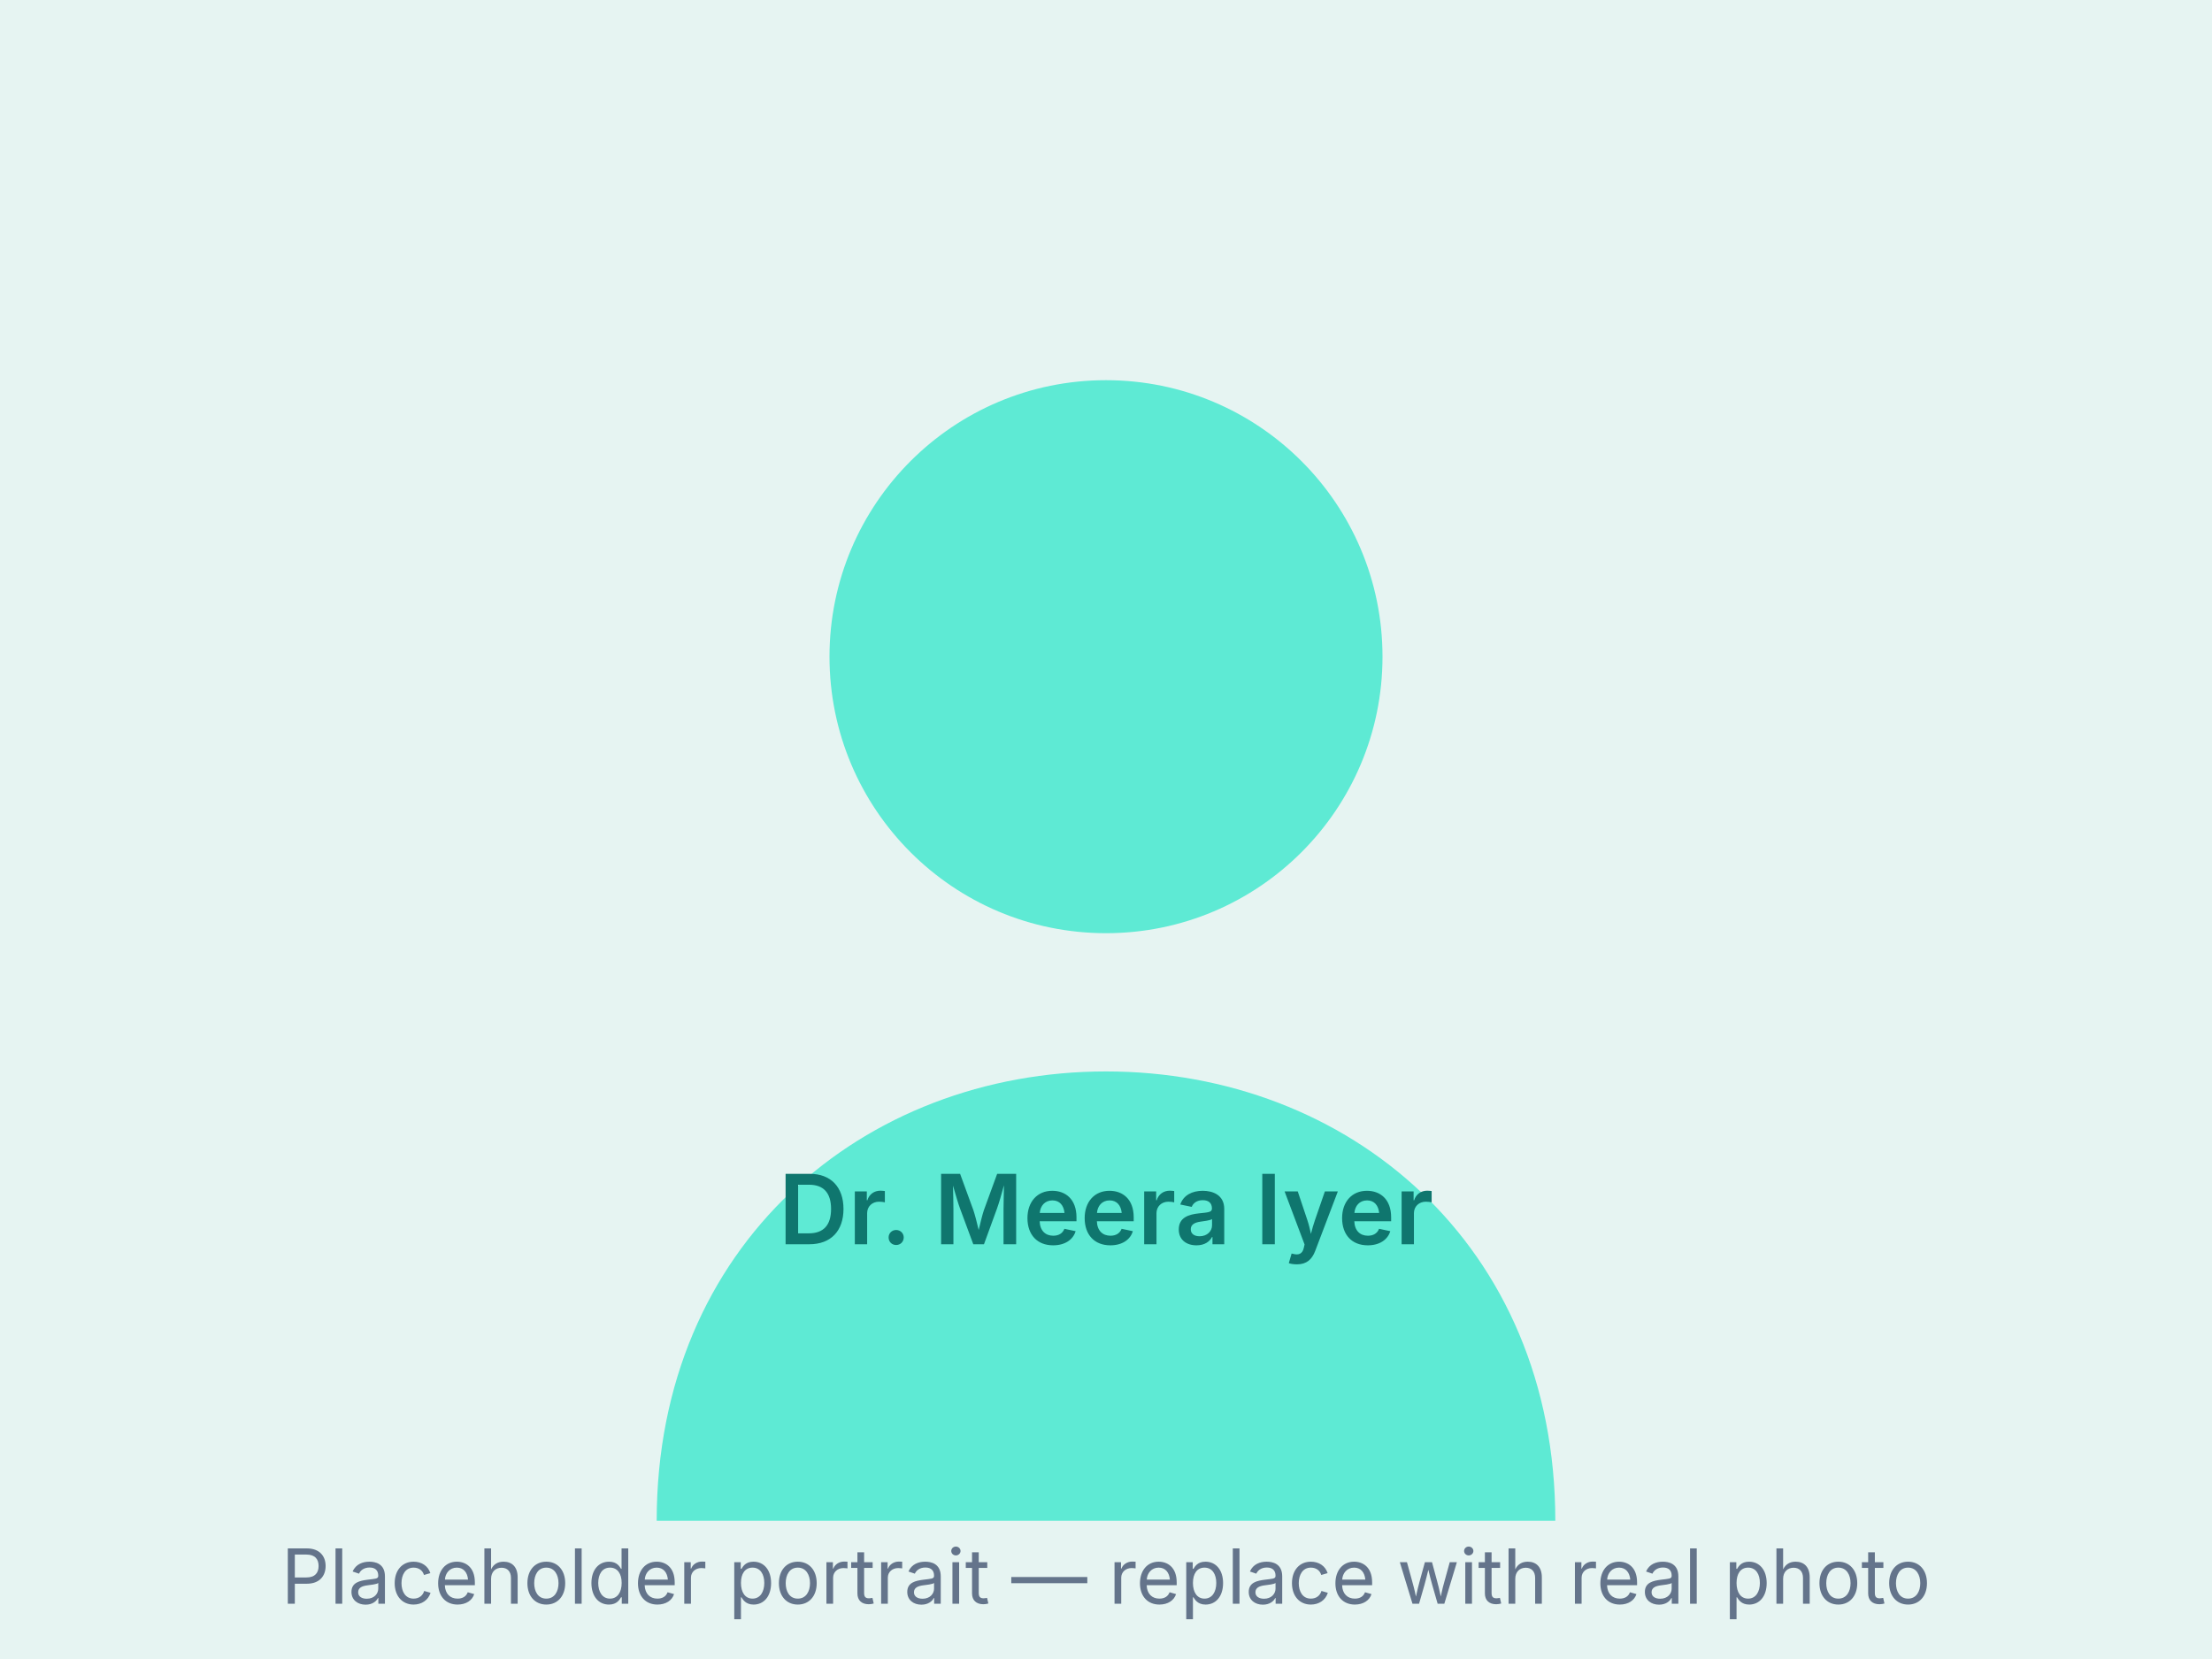
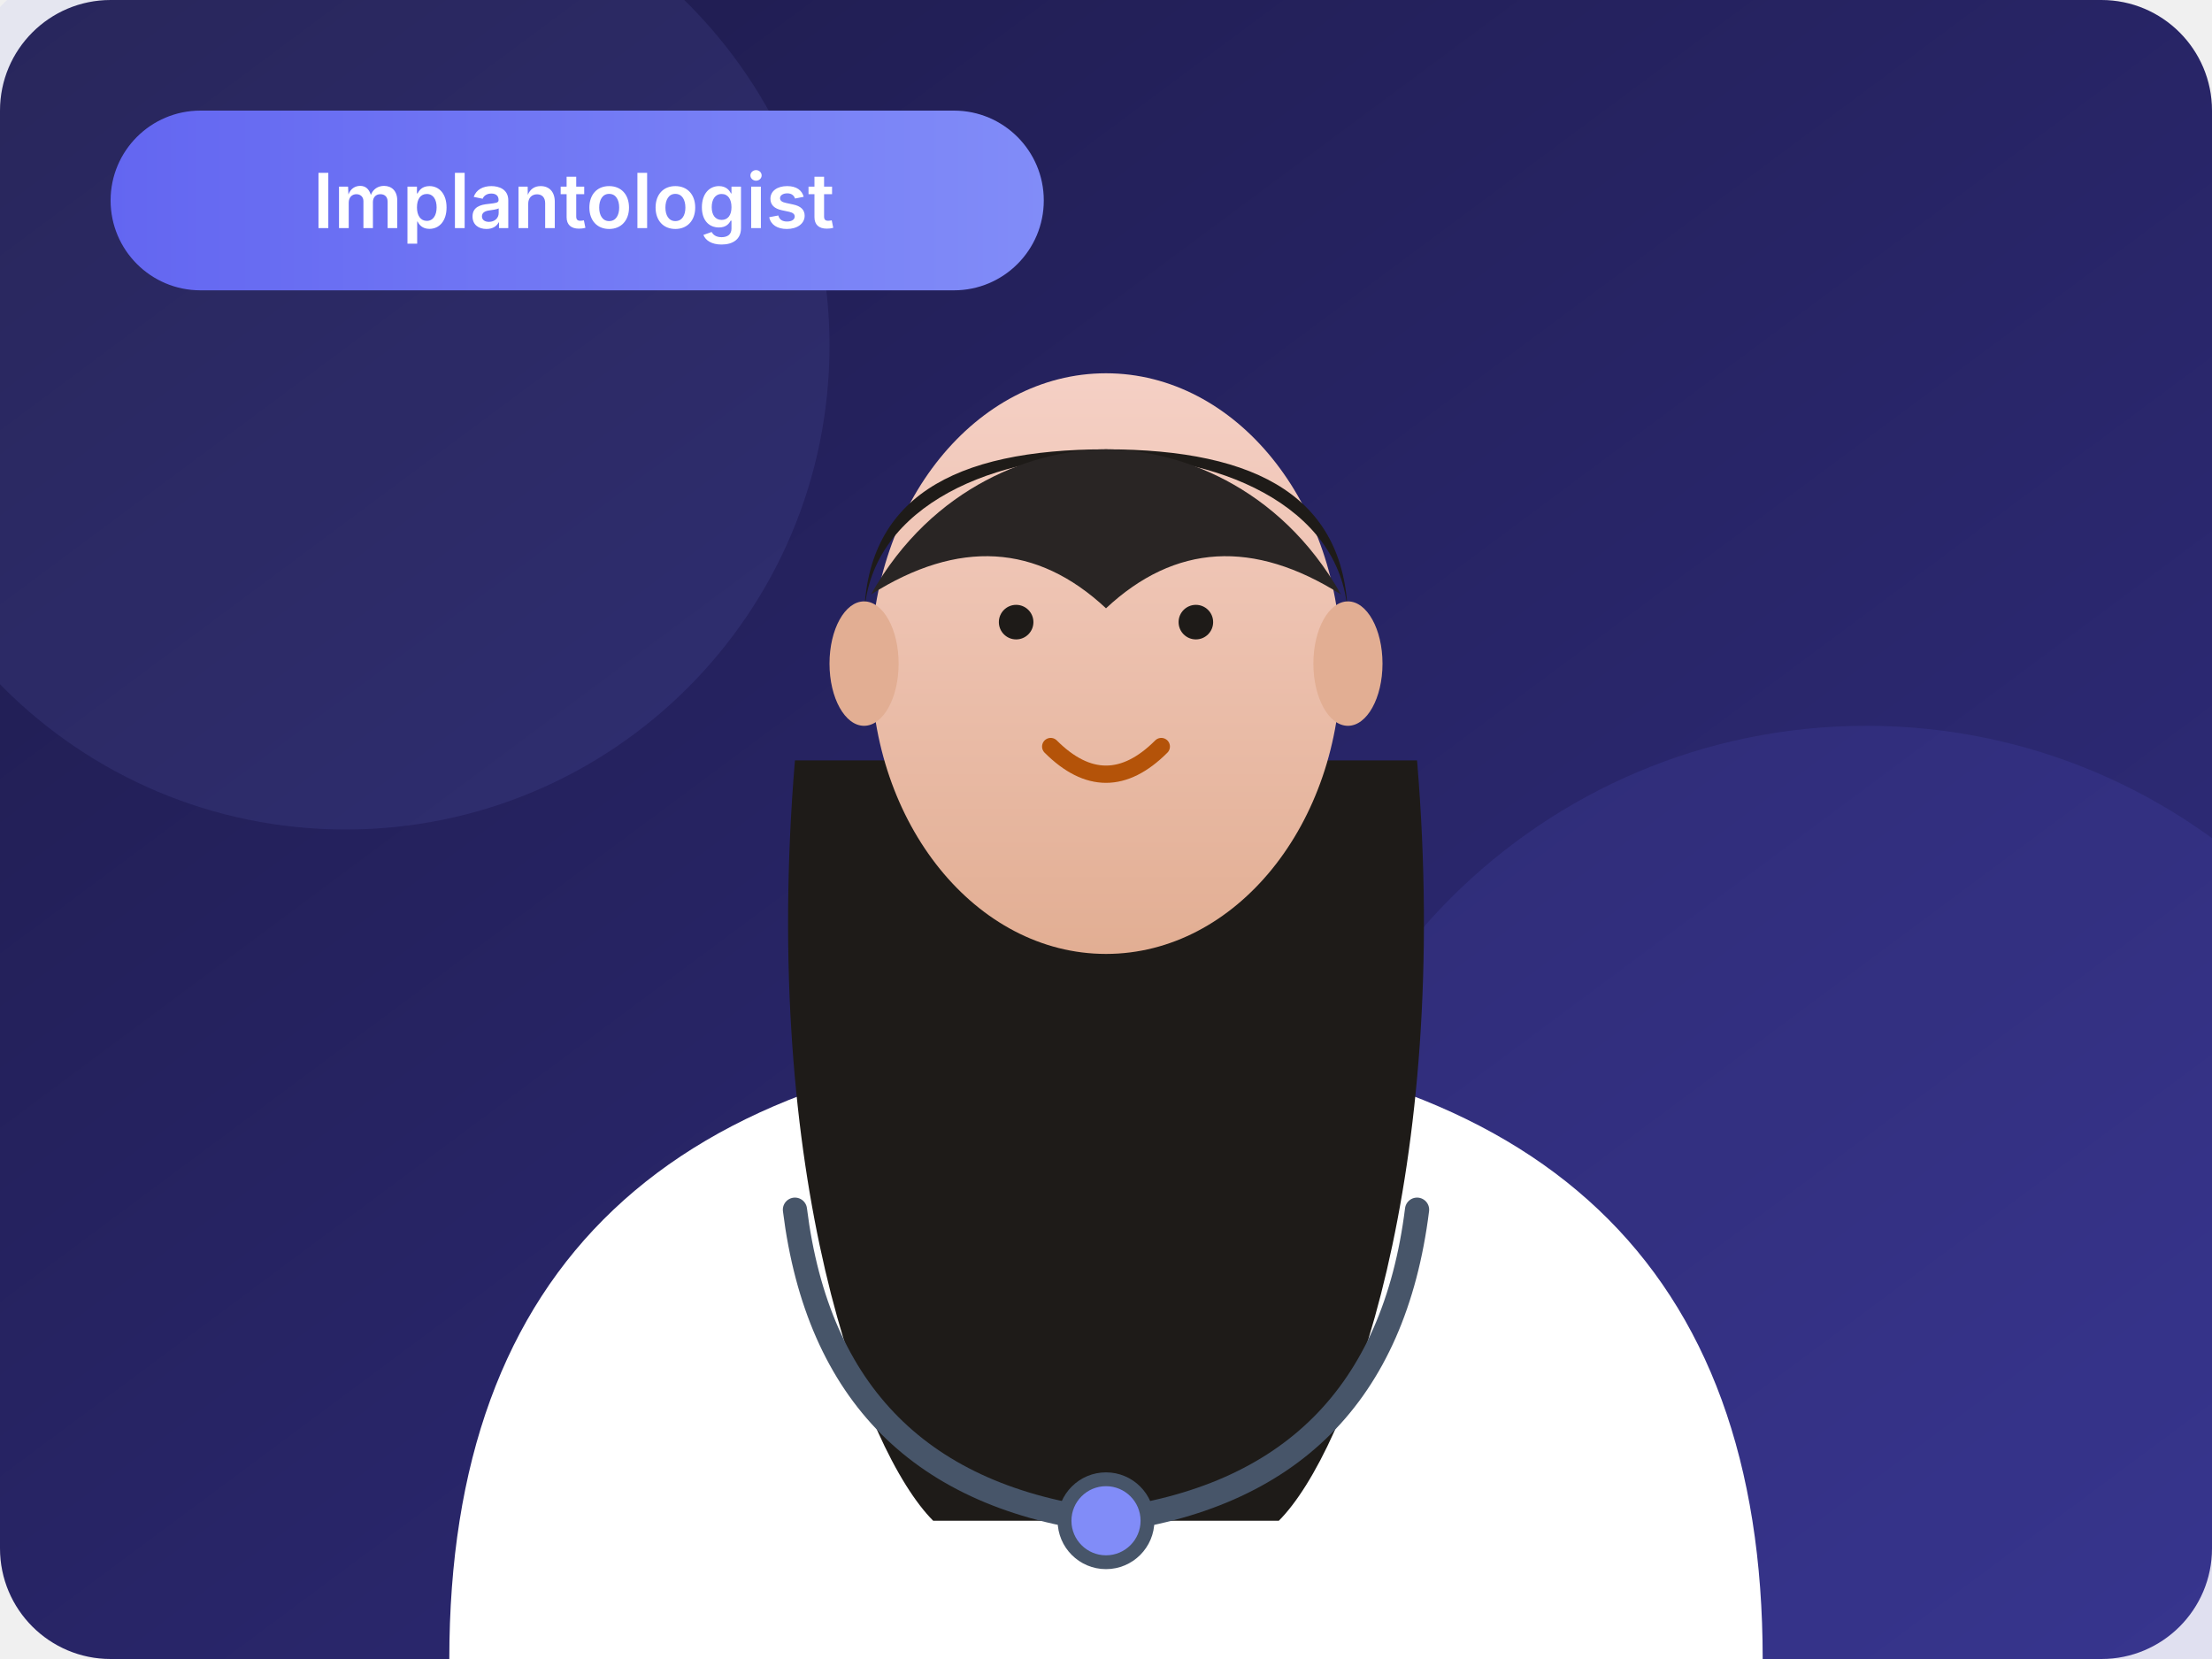
- <svg xmlns="http://www.w3.org/2000/svg" viewBox="0 0 320 240" width="320" height="240" role="img" aria-label="Placeholder doctor portrait — Dr. Meera Iyer">
-   <rect width="320" height="240" fill="#E6F4F2" />
-   <circle cx="160" cy="95" r="40" fill="#5EEAD4" />
-   <path d="M95 220c0-40 30-65 65-65s65 25 65 65z" fill="#5EEAD4" />
-   <text x="160" y="180" text-anchor="middle" font-family="Inter,sans-serif" font-size="14" font-weight="600" fill="#0f766e">Dr. Meera Iyer</text>
-   <text x="160" y="232" text-anchor="middle" font-family="Inter,sans-serif" font-size="11" fill="#64748B">Placeholder portrait — replace with real photo</text>
+ <svg xmlns="http://www.w3.org/2000/svg" viewBox="0 0 320 240" width="320" height="240" role="img" aria-label="Dr. Meera Iyer - Implantologist &amp; Prosthodontist">
+   <defs>
+     <linearGradient id="bgM" x1="0%" y1="0%" x2="100%" y2="100%">
+       <stop offset="0%" stop-color="#1E1B4B" />
+       <stop offset="100%" stop-color="#312E81" />
+     </linearGradient>
+     <linearGradient id="accentM" x1="0%" y1="0%" x2="100%" y2="0%">
+       <stop offset="0%" stop-color="#6366F1" />
+       <stop offset="100%" stop-color="#818CF8" />
+     </linearGradient>
+     <linearGradient id="skinM" x1="0%" y1="0%" x2="0%" y2="100%">
+       <stop offset="0%" stop-color="#F5D0C5" />
+       <stop offset="100%" stop-color="#E2AE93" />
+     </linearGradient>
+   </defs>
+   <rect width="320" height="240" rx="16" fill="url(#bgM)" />
+   <circle cx="50" cy="50" r="70" fill="#818CF8" opacity="0.1" />
+   <circle cx="270" cy="190" r="85" fill="#6366F1" opacity="0.12" />
+   <path d="M65 240 Q65 155 160 150 Q255 155 255 240 Z" fill="#FFFFFF" />
+   <path d="M135 155 L160 205 L185 155 Z" fill="#1E1B4B" />
+   <rect x="146" y="125" width="28" height="35" rx="5" fill="url(#skinM)" />
+   <path d="M115 110 C110 170 125 210 135 220 L185 220 C195 210 210 170 205 110 Z" fill="#1E1B18" />
+   <ellipse cx="160" cy="96" rx="34" ry="42" fill="url(#skinM)" />
+   <path d="M125 90 C125 58 195 58 195 90 C195 72 182 65 160 65 C138 65 125 72 125 90 Z" fill="#1E1B18" />
+   <path d="M126 86 Q145 74 160 88 Q175 74 194 86 C185 70 170 65 160 65 C150 65 135 70 126 86 Z" fill="#292524" />
+   <ellipse cx="125" cy="96" rx="5" ry="9" fill="#E2AE93" />
+   <ellipse cx="195" cy="96" rx="5" ry="9" fill="#E2AE93" />
+   <circle cx="147" cy="90" r="2.5" fill="#1E1B18" />
+   <circle cx="173" cy="90" r="2.5" fill="#1E1B18" />
+   <path d="M152 108 Q160 116 168 108" fill="none" stroke="#B45309" stroke-width="2.5" stroke-linecap="round" />
+   <path d="M115 175 Q120 215 160 220 Q200 215 205 175" fill="none" stroke="#475569" stroke-width="3.5" stroke-linecap="round" />
+   <circle cx="160" cy="220" r="6" fill="#818CF8" stroke="#475569" stroke-width="2" />
+   <rect x="16" y="16" width="135" height="26" rx="13" fill="url(#accentM)" />
+   <text x="83" y="33" text-anchor="middle" font-family="Inter, system-ui, sans-serif" font-size="11" font-weight="600" fill="#FFFFFF">Implantologist</text>
</svg>
